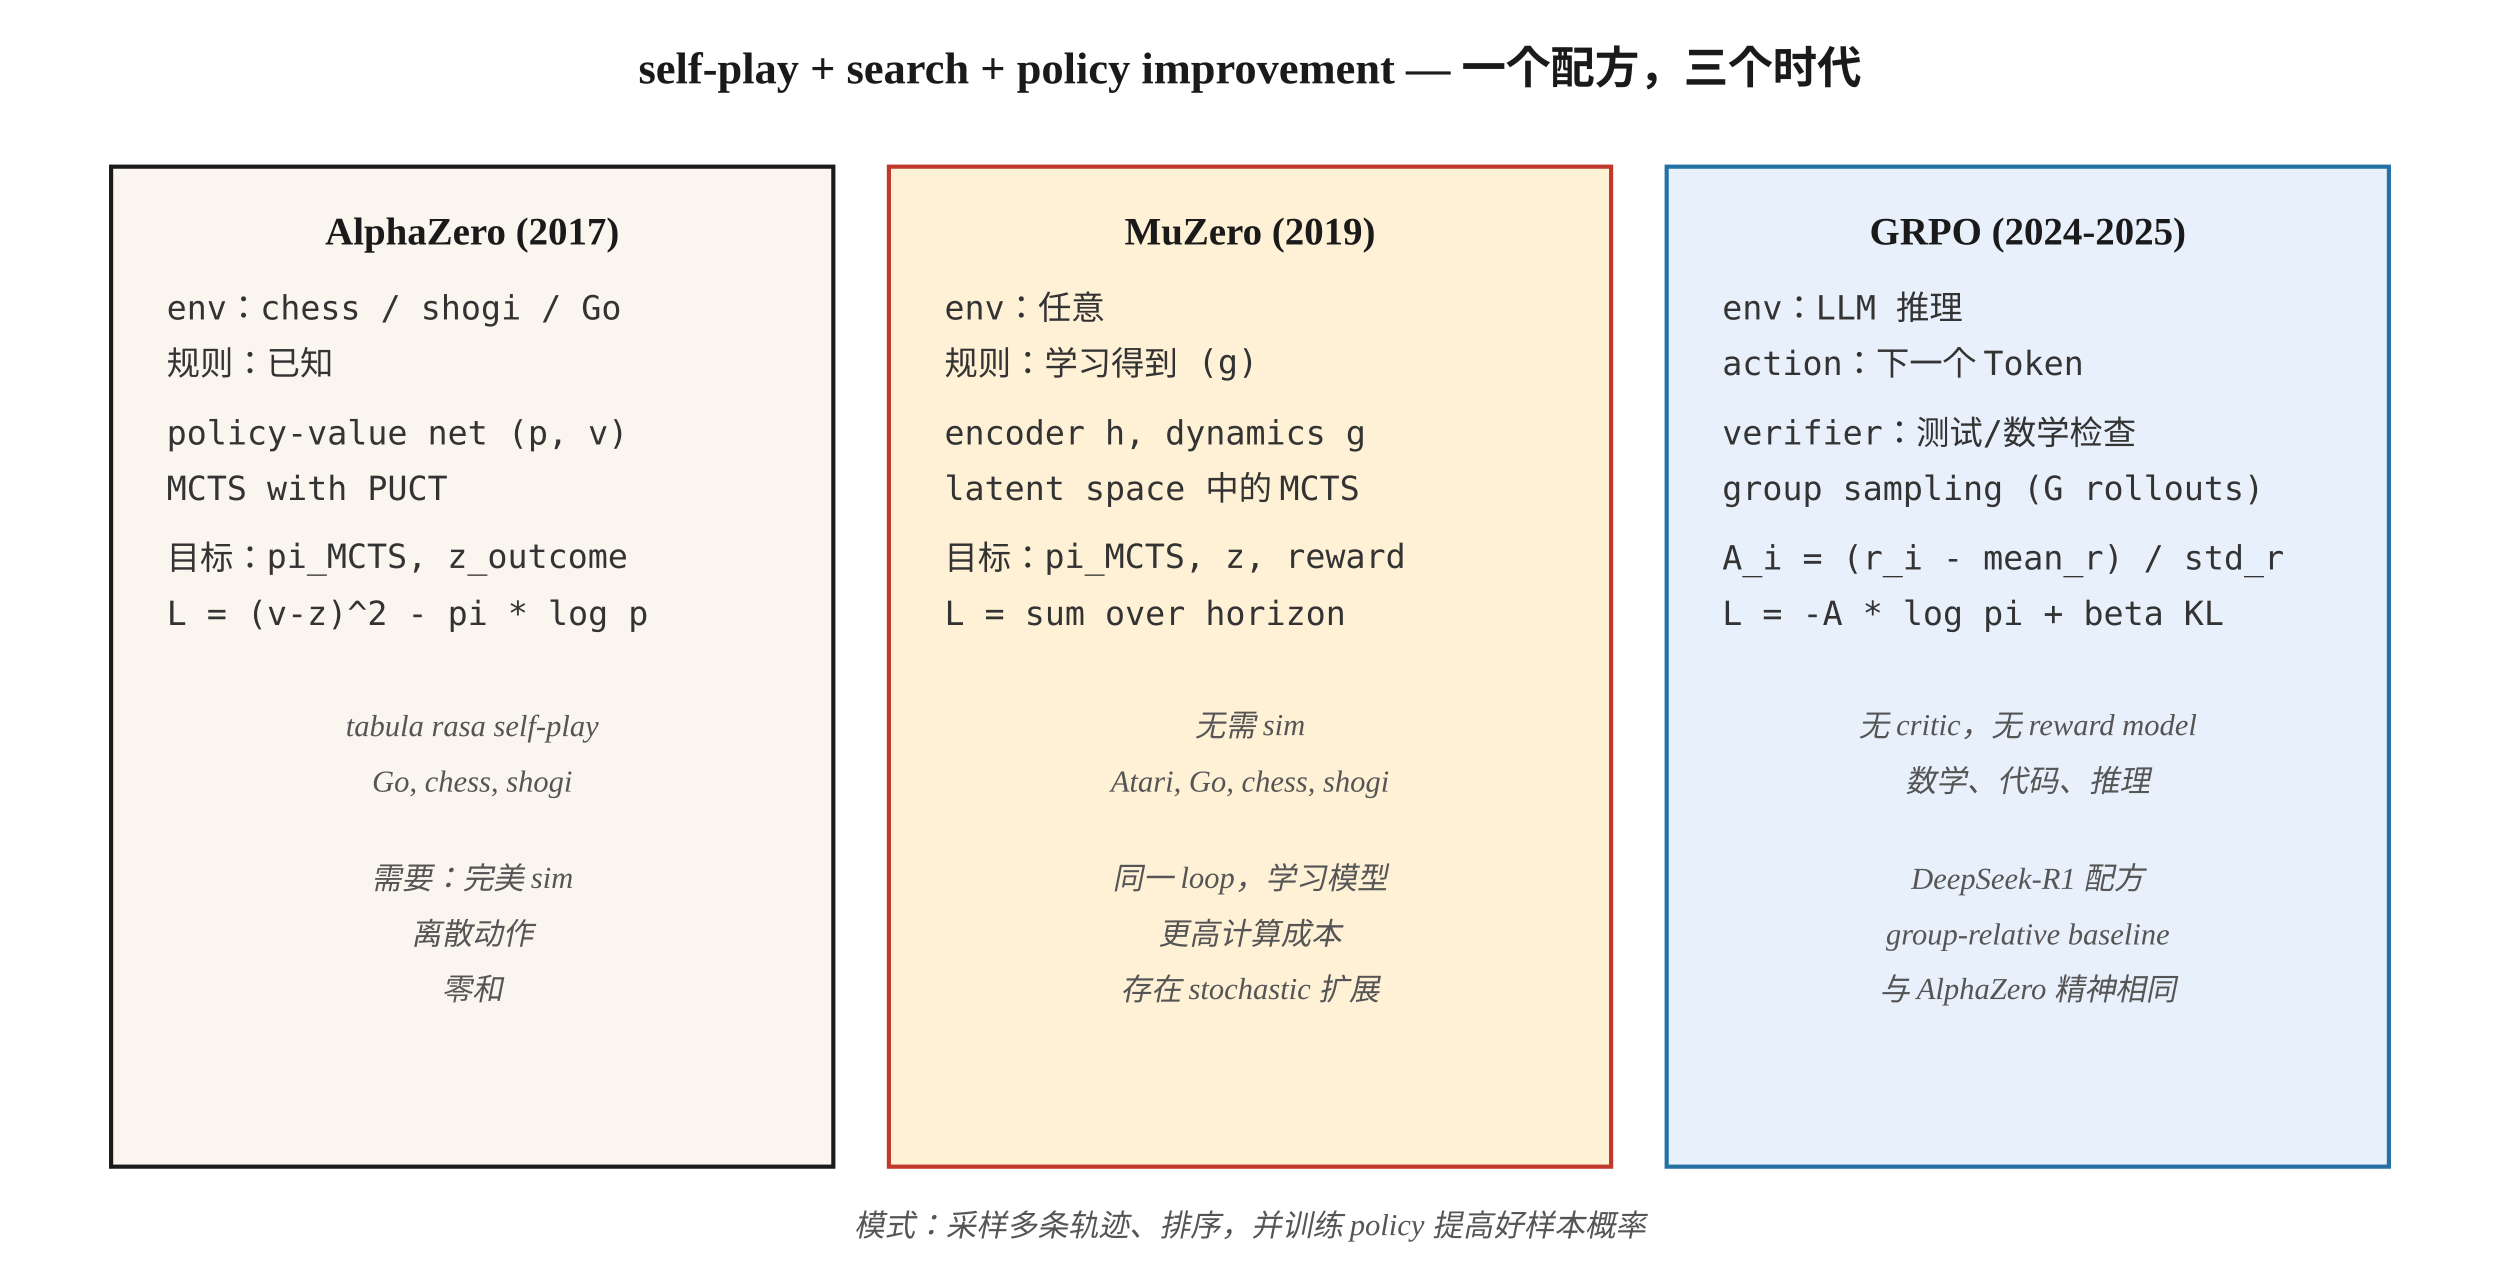
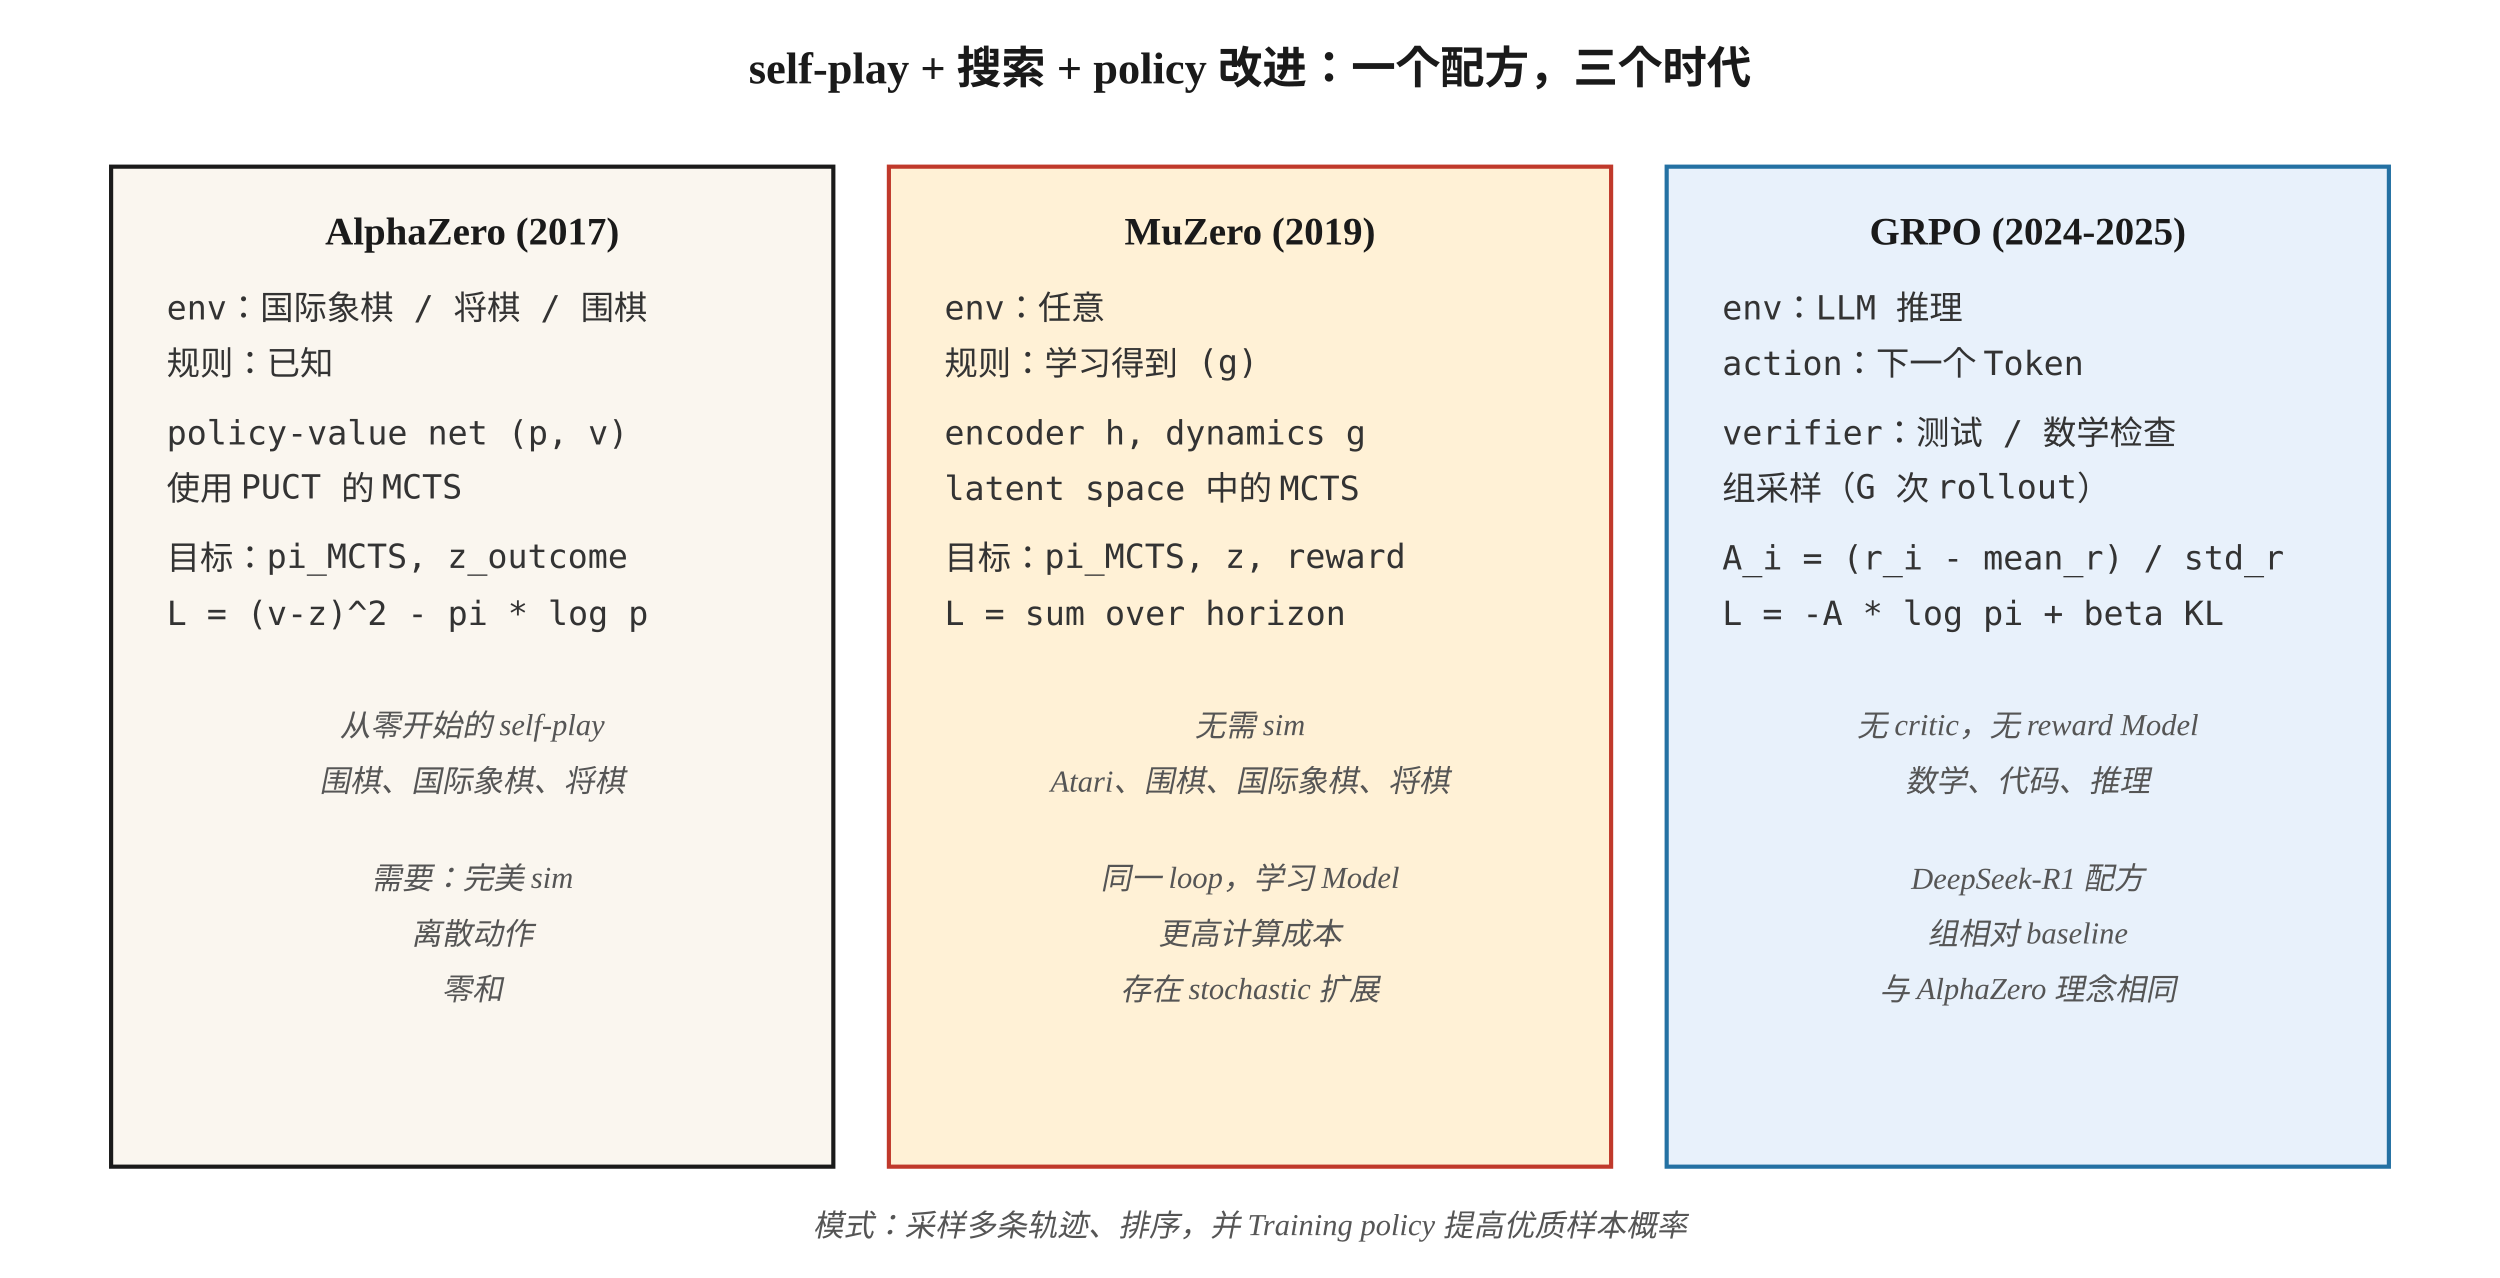
<svg xmlns="http://www.w3.org/2000/svg" viewBox="0 0 900 460" font-family="Georgia, 'Times New Roman', serif">
  <defs>
    <marker id="arrow" viewBox="0 0 10 10" refX="9" refY="5" markerWidth="6" markerHeight="6" orient="auto">
      <path d="M0,0 L10,5 L0,10 z" fill="#1a1a1a" />
    </marker>
    <style>
      .box { fill: #faf6ef; stroke: #1a1a1a; stroke-width: 1.5; }
      .hot { fill: #fff1d6; stroke: #c0392b; stroke-width: 1.5; }
      .cool { fill: #e8f1fb; stroke: #2471a3; stroke-width: 1.5; }
      .label { font-size: 14px; font-weight: 600; fill: #1a1a1a; }
      .content { font-size: 12px; fill: #333; font-family: 'Menlo', monospace; }
      .caption { font-size: 11px; fill: #555; font-style: italic; }
      .title { font-size: 16px; font-weight: 700; fill: #1a1a1a; }
    </style>
  </defs>
-   <text x="450" y="30" text-anchor="middle" class="title">self-play + search + policy improvement — 一个配方，三个时代</text>
+   <text x="450" y="30" text-anchor="middle" class="title">self-play + 搜索 + policy 改进：一个配方，三个时代</text>
  <rect x="40" y="60" width="260" height="360" class="box" />
  <text x="170" y="88" text-anchor="middle" class="label">AlphaZero (2017)</text>
-   <text x="60" y="115" class="content">env：chess / shogi / Go</text>
+   <text x="60" y="115" class="content">env：国际象棋 / 将棋 / 围棋</text>
  <text x="60" y="135" class="content">规则：已知</text>
  <text x="60" y="160" class="content">policy-value net (p, v)</text>
-   <text x="60" y="180" class="content">MCTS with PUCT</text>
+   <text x="60" y="180" class="content">使用 PUCT 的 MCTS</text>
  <text x="60" y="205" class="content">目标：pi_MCTS, z_outcome</text>
  <text x="60" y="225" class="content">L = (v-z)^2 - pi * log p</text>
-   <text x="170" y="265" text-anchor="middle" class="caption">tabula rasa self-play</text>
-   <text x="170" y="285" text-anchor="middle" class="caption">Go, chess, shogi</text>
+   <text x="170" y="265" text-anchor="middle" class="caption">从零开始的 self-play</text>
+   <text x="170" y="285" text-anchor="middle" class="caption">围棋、国际象棋、将棋</text>
  <text x="170" y="320" text-anchor="middle" class="caption">需要：完美 sim</text>
  <text x="170" y="340" text-anchor="middle" class="caption">离散动作</text>
  <text x="170" y="360" text-anchor="middle" class="caption">零和</text>
  <rect x="320" y="60" width="260" height="360" class="hot" />
  <text x="450" y="88" text-anchor="middle" class="label">MuZero (2019)</text>
  <text x="340" y="115" class="content">env：任意</text>
  <text x="340" y="135" class="content">规则：学习得到 (g)</text>
  <text x="340" y="160" class="content">encoder h, dynamics g</text>
  <text x="340" y="180" class="content">latent space 中的 MCTS</text>
  <text x="340" y="205" class="content">目标：pi_MCTS, z, reward</text>
  <text x="340" y="225" class="content">L = sum over horizon</text>
  <text x="450" y="265" text-anchor="middle" class="caption">无需 sim</text>
-   <text x="450" y="285" text-anchor="middle" class="caption">Atari, Go, chess, shogi</text>
-   <text x="450" y="320" text-anchor="middle" class="caption">同一 loop，学习模型</text>
+   <text x="450" y="285" text-anchor="middle" class="caption">Atari、围棋、国际象棋、将棋</text>
+   <text x="450" y="320" text-anchor="middle" class="caption">同一 loop，学习 Model</text>
  <text x="450" y="340" text-anchor="middle" class="caption">更高计算成本</text>
  <text x="450" y="360" text-anchor="middle" class="caption">存在 stochastic 扩展</text>
  <rect x="600" y="60" width="260" height="360" class="cool" />
  <text x="730" y="88" text-anchor="middle" class="label">GRPO (2024-2025)</text>
  <text x="620" y="115" class="content">env：LLM 推理</text>
  <text x="620" y="135" class="content">action：下一个 Token</text>
-   <text x="620" y="160" class="content">verifier：测试/数学检查</text>
-   <text x="620" y="180" class="content">group sampling (G rollouts)</text>
+   <text x="620" y="160" class="content">verifier：测试 / 数学检查</text>
+   <text x="620" y="180" class="content">组采样（G 次 rollout）</text>
  <text x="620" y="205" class="content">A_i = (r_i - mean_r) / std_r</text>
  <text x="620" y="225" class="content">L = -A * log pi + beta KL</text>
-   <text x="730" y="265" text-anchor="middle" class="caption">无 critic，无 reward model</text>
+   <text x="730" y="265" text-anchor="middle" class="caption">无 critic，无 reward Model</text>
  <text x="730" y="285" text-anchor="middle" class="caption">数学、代码、推理</text>
  <text x="730" y="320" text-anchor="middle" class="caption">DeepSeek-R1 配方</text>
-   <text x="730" y="340" text-anchor="middle" class="caption">group-relative baseline</text>
-   <text x="730" y="360" text-anchor="middle" class="caption">与 AlphaZero 精神相同</text>
-   <text x="450" y="445" text-anchor="middle" class="caption">模式：采样多条轨迹、排序，并训练 policy 提高好样本概率</text>
+   <text x="730" y="340" text-anchor="middle" class="caption">组相对 baseline</text>
+   <text x="730" y="360" text-anchor="middle" class="caption">与 AlphaZero 理念相同</text>
+   <text x="450" y="445" text-anchor="middle" class="caption">模式：采样多条轨迹、排序，并 Training policy 提高优质样本概率</text>
</svg>
